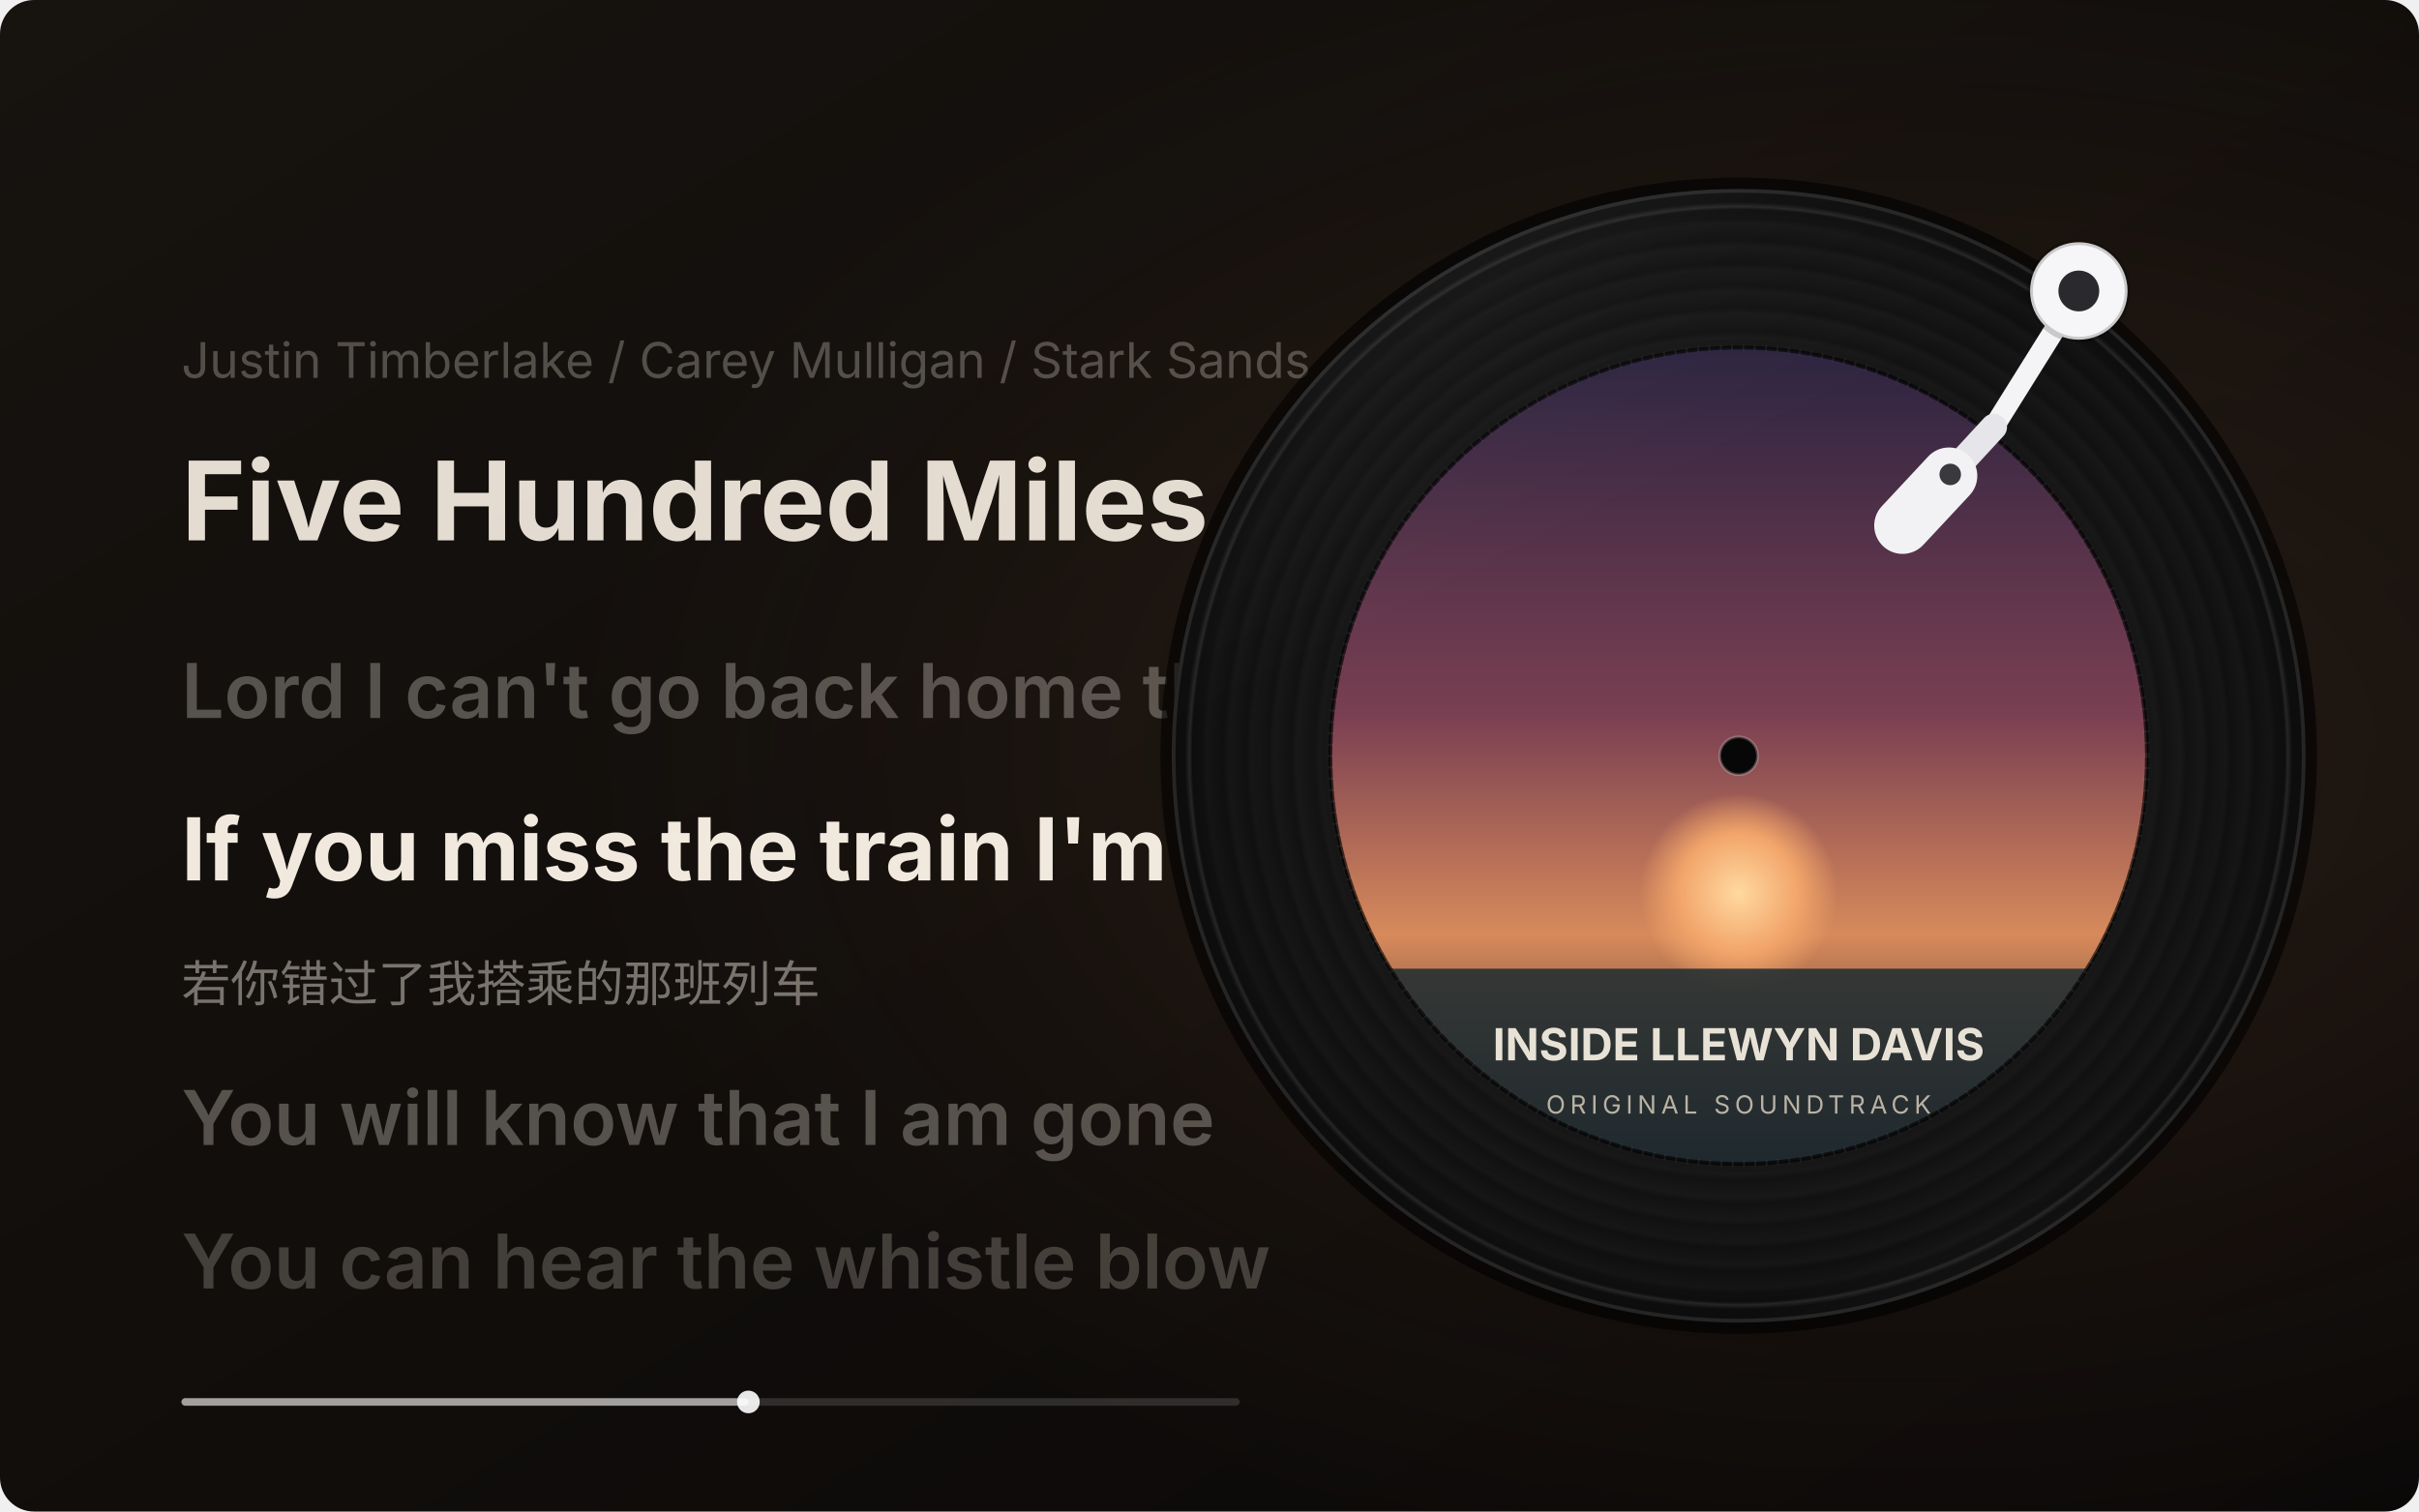
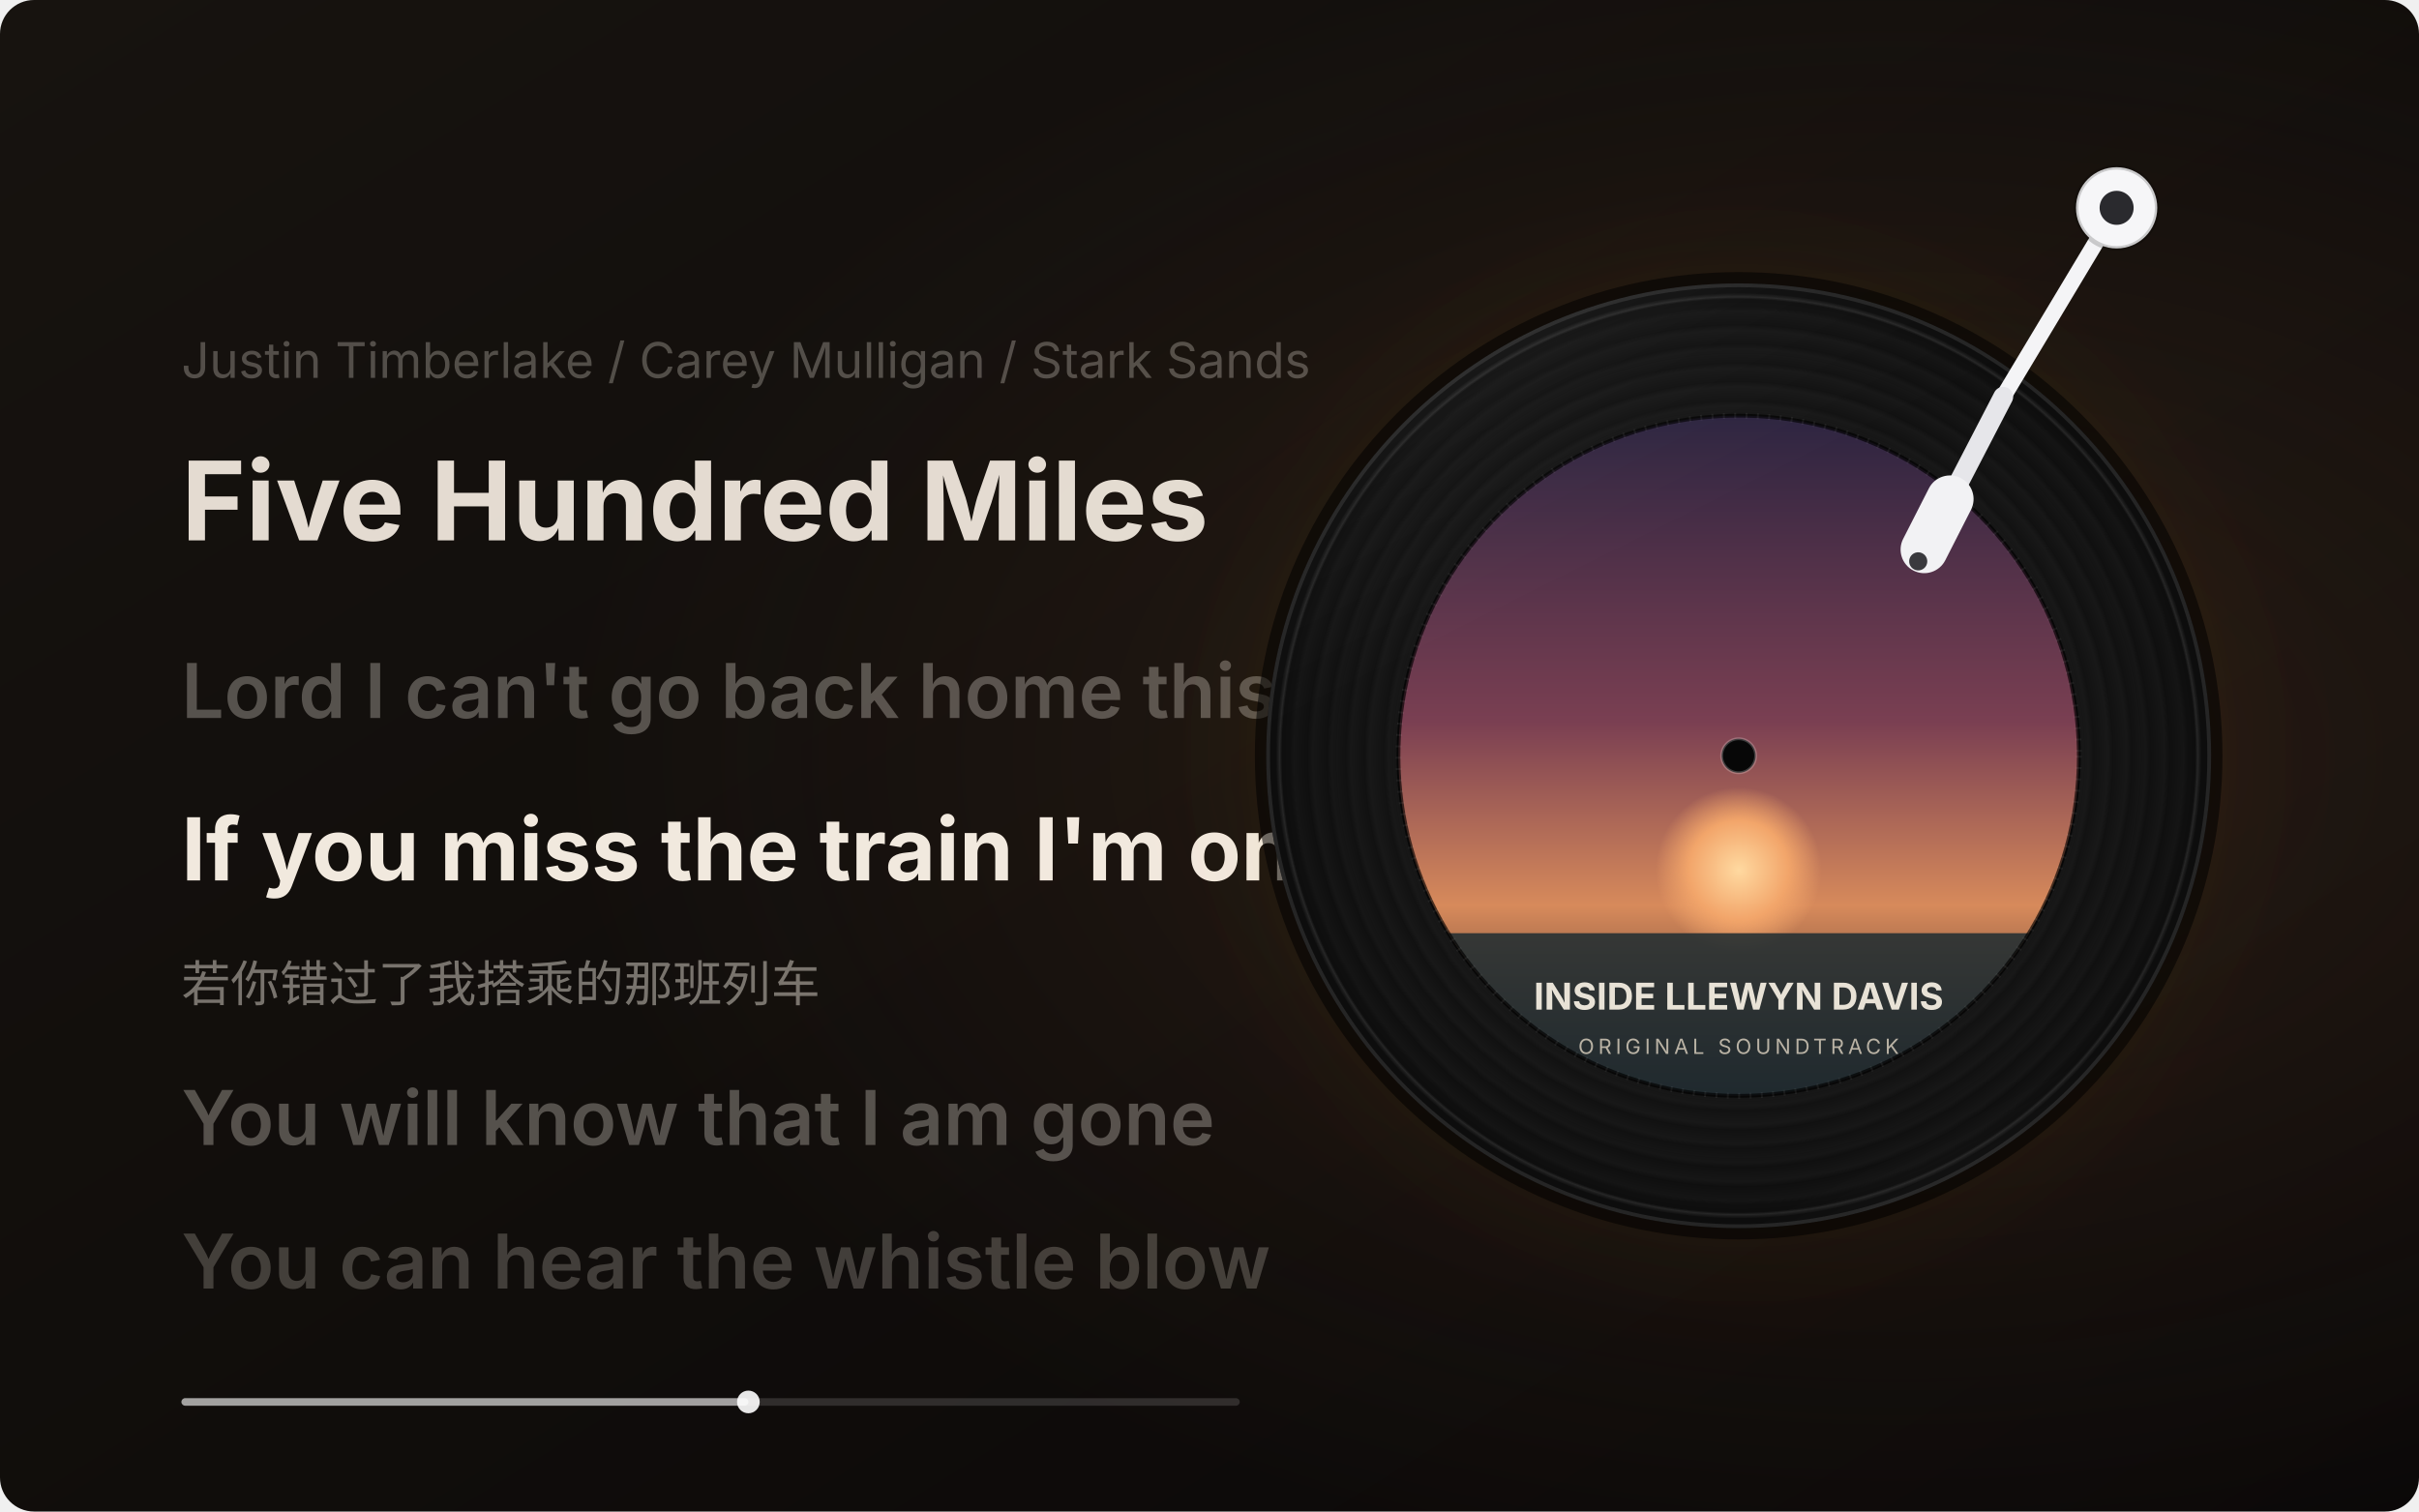
<svg xmlns="http://www.w3.org/2000/svg" width="1280" height="800" viewBox="0 0 1280 800">
  <defs>
    <linearGradient id="bg" x1="0" y1="0" x2="1" y2="1">
      <stop offset="0" stop-color="#17130f" />
      <stop offset="0.55" stop-color="#100d0b" />
      <stop offset="1" stop-color="#0a0808" />
    </linearGradient>
    <radialGradient id="bgGlow" cx="0.78" cy="0.5" r="0.55">
      <stop offset="0" stop-color="#8a5a3a" stop-opacity="0.20" />
      <stop offset="1" stop-color="#8a5a3a" stop-opacity="0" />
    </radialGradient>
    <radialGradient id="disc" cx="0.5" cy="0.5" r="0.5">
      <stop offset="0" stop-color="#262626" />
      <stop offset="0.3" stop-color="#1b1b1b" />
      <stop offset="0.7" stop-color="#121212" />
      <stop offset="1" stop-color="#0d0d0d" />
    </radialGradient>
    <radialGradient id="grooves" cx="0.5" cy="0.5" r="0.5">
      <stop offset="0.335" stop-color="#ffffff" stop-opacity="0" />
      <stop offset="0.34" stop-color="#ffffff" stop-opacity="0.030" />
      <stop offset="0.35" stop-color="#ffffff" stop-opacity="0.004" />
      <stop offset="0.38" stop-color="#ffffff" stop-opacity="0.028" />
      <stop offset="0.39" stop-color="#ffffff" stop-opacity="0.004" />
      <stop offset="0.42" stop-color="#ffffff" stop-opacity="0.028" />
      <stop offset="0.43" stop-color="#ffffff" stop-opacity="0.004" />
      <stop offset="0.46" stop-color="#ffffff" stop-opacity="0.028" />
      <stop offset="0.47" stop-color="#ffffff" stop-opacity="0.004" />
      <stop offset="0.50" stop-color="#ffffff" stop-opacity="0.028" />
      <stop offset="0.51" stop-color="#ffffff" stop-opacity="0.004" />
      <stop offset="0.54" stop-color="#ffffff" stop-opacity="0.028" />
      <stop offset="0.55" stop-color="#ffffff" stop-opacity="0.004" />
      <stop offset="0.58" stop-color="#ffffff" stop-opacity="0.028" />
      <stop offset="0.59" stop-color="#ffffff" stop-opacity="0.004" />
      <stop offset="0.62" stop-color="#ffffff" stop-opacity="0.028" />
      <stop offset="0.63" stop-color="#ffffff" stop-opacity="0.004" />
      <stop offset="0.66" stop-color="#ffffff" stop-opacity="0.028" />
      <stop offset="0.67" stop-color="#ffffff" stop-opacity="0.004" />
      <stop offset="0.70" stop-color="#ffffff" stop-opacity="0.028" />
      <stop offset="0.71" stop-color="#ffffff" stop-opacity="0.004" />
      <stop offset="0.74" stop-color="#ffffff" stop-opacity="0.028" />
      <stop offset="0.75" stop-color="#ffffff" stop-opacity="0.004" />
      <stop offset="0.78" stop-color="#ffffff" stop-opacity="0.028" />
      <stop offset="0.79" stop-color="#ffffff" stop-opacity="0.004" />
      <stop offset="0.82" stop-color="#ffffff" stop-opacity="0.028" />
      <stop offset="0.83" stop-color="#ffffff" stop-opacity="0.004" />
      <stop offset="0.86" stop-color="#ffffff" stop-opacity="0.028" />
      <stop offset="0.87" stop-color="#ffffff" stop-opacity="0.004" />
      <stop offset="0.90" stop-color="#ffffff" stop-opacity="0.028" />
      <stop offset="0.91" stop-color="#ffffff" stop-opacity="0.004" />
      <stop offset="0.94" stop-color="#ffffff" stop-opacity="0.026" />
      <stop offset="0.95" stop-color="#ffffff" stop-opacity="0.004" />
      <stop offset="0.965" stop-color="#ffffff" stop-opacity="0" />
      <stop offset="0.97" stop-color="#ffffff" stop-opacity="0.10" />
      <stop offset="0.978" stop-color="#ffffff" stop-opacity="0" />
      <stop offset="1" stop-color="#ffffff" stop-opacity="0" />
    </radialGradient>
    <linearGradient id="sheen" x1="0.1" y1="0" x2="0.6" y2="1">
      <stop offset="0.0" stop-color="#ffffff" stop-opacity="0.10" />
      <stop offset="0.18" stop-color="#ffffff" stop-opacity="0.02" />
      <stop offset="0.35" stop-color="#ffffff" stop-opacity="0" />
    </linearGradient>
    <linearGradient id="sheen2" x1="0.9" y1="1" x2="0.5" y2="0.2">
      <stop offset="0.0" stop-color="#ffffff" stop-opacity="0.06" />
      <stop offset="0.2" stop-color="#ffffff" stop-opacity="0" />
    </linearGradient>
    <linearGradient id="coverSky" x1="0" y1="0" x2="0" y2="1">
      <stop offset="0" stop-color="#2c2440" />
      <stop offset="0.45" stop-color="#7a3f52" />
      <stop offset="0.72" stop-color="#d78a5b" />
      <stop offset="1" stop-color="#2a1c22" />
    </linearGradient>
    <radialGradient id="coverSun" cx="0.5" cy="0.62" r="0.28">
      <stop offset="0" stop-color="#ffd9a0" />
      <stop offset="0.6" stop-color="#f2a56a" />
      <stop offset="1" stop-color="#f2a56a" stop-opacity="0" />
    </radialGradient>
    <linearGradient id="rod" x1="1" y1="0" x2="0" y2="1">
      <stop offset="0" stop-color="#9a9aa0" />
      <stop offset="1" stop-color="#5c5c62" />
    </linearGradient>
    <radialGradient id="pivot" cx="0.35" cy="0.3" r="1">
      <stop offset="0" stop-color="#d8d8dc" />
      <stop offset="1" stop-color="#55555b" />
    </radialGradient>
    <radialGradient id="weight" cx="0.35" cy="0.3" r="1">
      <stop offset="0" stop-color="#6e6e74" />
      <stop offset="1" stop-color="#333338" />
    </radialGradient>
+     <radialGradient id="coverHalo" cx="0.5" cy="0.5" r="0.5">
+       <stop offset="0" stop-color="#c8773f" stop-opacity="0.55" />
+       <stop offset="0.42" stop-color="#c8773f" stop-opacity="0.32" />
+       <stop offset="0.62" stop-color="#c8773f" stop-opacity="0.12" />
+       <stop offset="0.8" stop-color="#c8773f" stop-opacity="0" />
+     </radialGradient>
+     <filter id="soften" x="-60%" y="-60%" width="220%" height="220%">
+       <feGaussianBlur stdDeviation="42" />
+     </filter>
    <clipPath id="discClip">
-       <circle cx="920" cy="400" r="300" />
+       <circle cx="920" cy="400" r="250" />
    </clipPath>
    <clipPath id="labelClip">
-       <circle cx="920" cy="400" r="216" />
+       <circle cx="920" cy="400" r="180" />
    </clipPath>
    <clipPath id="pageClip">
      <rect x="0" y="0" width="1280" height="800" rx="18" />
    </clipPath>
  </defs>
  <g clip-path="url(#pageClip)">
    <rect width="1280" height="800" fill="url(#bg)" />
    <rect width="1280" height="800" fill="url(#bgGlow)" />
    <g font-family="-apple-system,'PingFang SC',sans-serif" fill="#f5ede2">
      <text x="96" y="200" font-size="26" fill-opacity="0.28">Justin Timberlake / Carey Mulligan / Stark Sands</text>
      <text x="96" y="286" font-size="58" font-weight="700" fill-opacity="0.92">Five Hundred Miles</text>
      <text x="96" y="380" font-size="40" font-weight="600" fill-opacity="0.30">Lord I can't go back home this-a-way</text>
      <text x="96" y="466" font-size="46" font-weight="700" fill-opacity="0.98">If you miss the train I'm on</text>
      <text x="96" y="530" font-size="26" fill-opacity="0.45">若你错过了我搭乘的那班列车</text>
      <text x="96" y="606" font-size="40" font-weight="600" fill-opacity="0.30">You will know that I am gone</text>
      <text x="96" y="682" font-size="40" font-weight="600" fill-opacity="0.22">You can hear the whistle blow</text>
      <rect x="96" y="740" width="560" height="4" rx="2" fill="#ffffff" fill-opacity="0.14" />
      <rect x="96" y="740" width="300" height="4" rx="2" fill="#ffffff" fill-opacity="0.55" />
      <circle cx="396" cy="742" r="6" fill="#ffffff" fill-opacity="0.9" />
    </g>
-     <circle cx="920" cy="400" r="300" fill="#000000" opacity="0.55" filter="url(#)" />
-     <circle cx="920" cy="400" r="302" fill="none" stroke="#000000" stroke-opacity="0.6" stroke-width="8" />
+     <circle cx="920" cy="400" r="330" fill="url(#coverHalo)" filter="url(#soften)" />
+     <circle cx="920" cy="400" r="250" fill="#000000" opacity="0.5" />
+     <circle cx="920" cy="400" r="252" fill="none" stroke="#000000" stroke-opacity="0.55" stroke-width="8" />
    <g clip-path="url(#discClip)">
-       <circle cx="920" cy="400" r="300" fill="url(#disc)" />
-       <circle cx="920" cy="400" r="300" fill="url(#grooves)" />
+       <circle cx="920" cy="400" r="250" fill="url(#disc)" />
+       <circle cx="920" cy="400" r="250" fill="url(#grooves)" />
      <g clip-path="url(#labelClip)">
-         <g transform="translate(920 400) scale(1.5652) translate(-920 -400)">
+         <g transform="translate(920 400) scale(1.3043) translate(-920 -400)">
          <rect x="782" y="262" width="276" height="276" fill="url(#coverSky)" />
          <circle cx="920" cy="432" r="60" fill="url(#coverSun)" />
          <rect x="782" y="472" width="276" height="66" fill="#1d2b30" opacity="0.85" />
          <text x="920" y="503" text-anchor="middle" font-family="-apple-system,'PingFang SC',sans-serif" font-size="15" font-weight="700" fill="#e8e2d6">INSIDE LLEWYN DAVIS</text>
          <text x="920" y="521" text-anchor="middle" font-family="-apple-system,sans-serif" font-size="8.5" letter-spacing="1.6" fill="#b9b2a4">ORIGINAL SOUNDTRACK</text>
        </g>
      </g>
-       <circle cx="920" cy="400" r="216" fill="none" stroke="#000000" stroke-opacity="0.65" stroke-width="2" />
-       <circle cx="920" cy="400" r="216" fill="none" stroke="#ffffff" stroke-opacity="0.06" stroke-width="3" stroke-dasharray="1 5" />
-       <circle cx="920" cy="400" r="300" fill="url(#sheen)" />
-       <circle cx="920" cy="400" r="300" fill="url(#sheen2)" />
-       <circle cx="920" cy="400" r="10" fill="#070707" stroke="#ffffff" stroke-opacity="0.22" stroke-width="1.5" />
-       <circle cx="920" cy="400" r="299" fill="none" stroke="#ffffff" stroke-opacity="0.10" stroke-width="2" />
+       <circle cx="920" cy="400" r="180" fill="none" stroke="#000000" stroke-opacity="0.65" stroke-width="2" />
+       <circle cx="920" cy="400" r="180" fill="none" stroke="#ffffff" stroke-opacity="0.06" stroke-width="3" stroke-dasharray="1 5" />
+       <circle cx="920" cy="400" r="250" fill="url(#sheen)" />
+       <circle cx="920" cy="400" r="250" fill="url(#sheen2)" />
+       <circle cx="920" cy="400" r="9" fill="#070707" stroke="#ffffff" stroke-opacity="0.22" stroke-width="1.5" />
+       <circle cx="920" cy="400" r="249" fill="none" stroke="#ffffff" stroke-opacity="0.10" stroke-width="2" />
    </g>
    <g>
-       <line x1="1100" y1="154" x2="1055" y2="226" stroke="#f4f4f6" stroke-width="11" stroke-linecap="round" />
-       <line x1="1055" y1="226" x2="1019" y2="265" stroke="#e6e6ea" stroke-width="14" stroke-linecap="round" />
-       <g transform="rotate(133 1019 265)">
-         <rect x="986" y="250" width="66" height="30" rx="15" fill="#f2f2f4" />
-         <circle cx="1000" cy="265" r="5.7" fill="#3a3a3e" />
+       <line x1="1120" y1="110" x2="1060" y2="210" stroke="#f4f4f6" stroke-width="8.5" stroke-linecap="round" />
+       <line x1="1060" y1="210" x2="1025" y2="277.5" stroke="#e6e6ea" stroke-width="10.5" stroke-linecap="round" />
+       <g transform="rotate(117 1025 277.5)">
+         <rect x="997.5" y="265" width="55" height="25" rx="12.5" fill="#f2f2f4" />
+         <circle cx="1047" cy="277.5" r="4.8" fill="#3a3a3e" />
      </g>
-       <circle cx="1100" cy="154" r="25.8" fill="#f6f6f8" />
-       <circle cx="1100" cy="154" r="10.8" fill="#2a2a2e" />
-       <circle cx="1100" cy="154" r="25.8" fill="none" stroke="rgba(0,0,0,0.18)" stroke-width="3" />
+       <circle cx="1120" cy="110" r="21.5" fill="#f6f6f8" />
+       <circle cx="1120" cy="110" r="9" fill="#2a2a2e" />
+       <circle cx="1120" cy="110" r="21.5" fill="none" stroke="rgba(0,0,0,0.18)" stroke-width="2.5" />
    </g>
  </g>
</svg>
